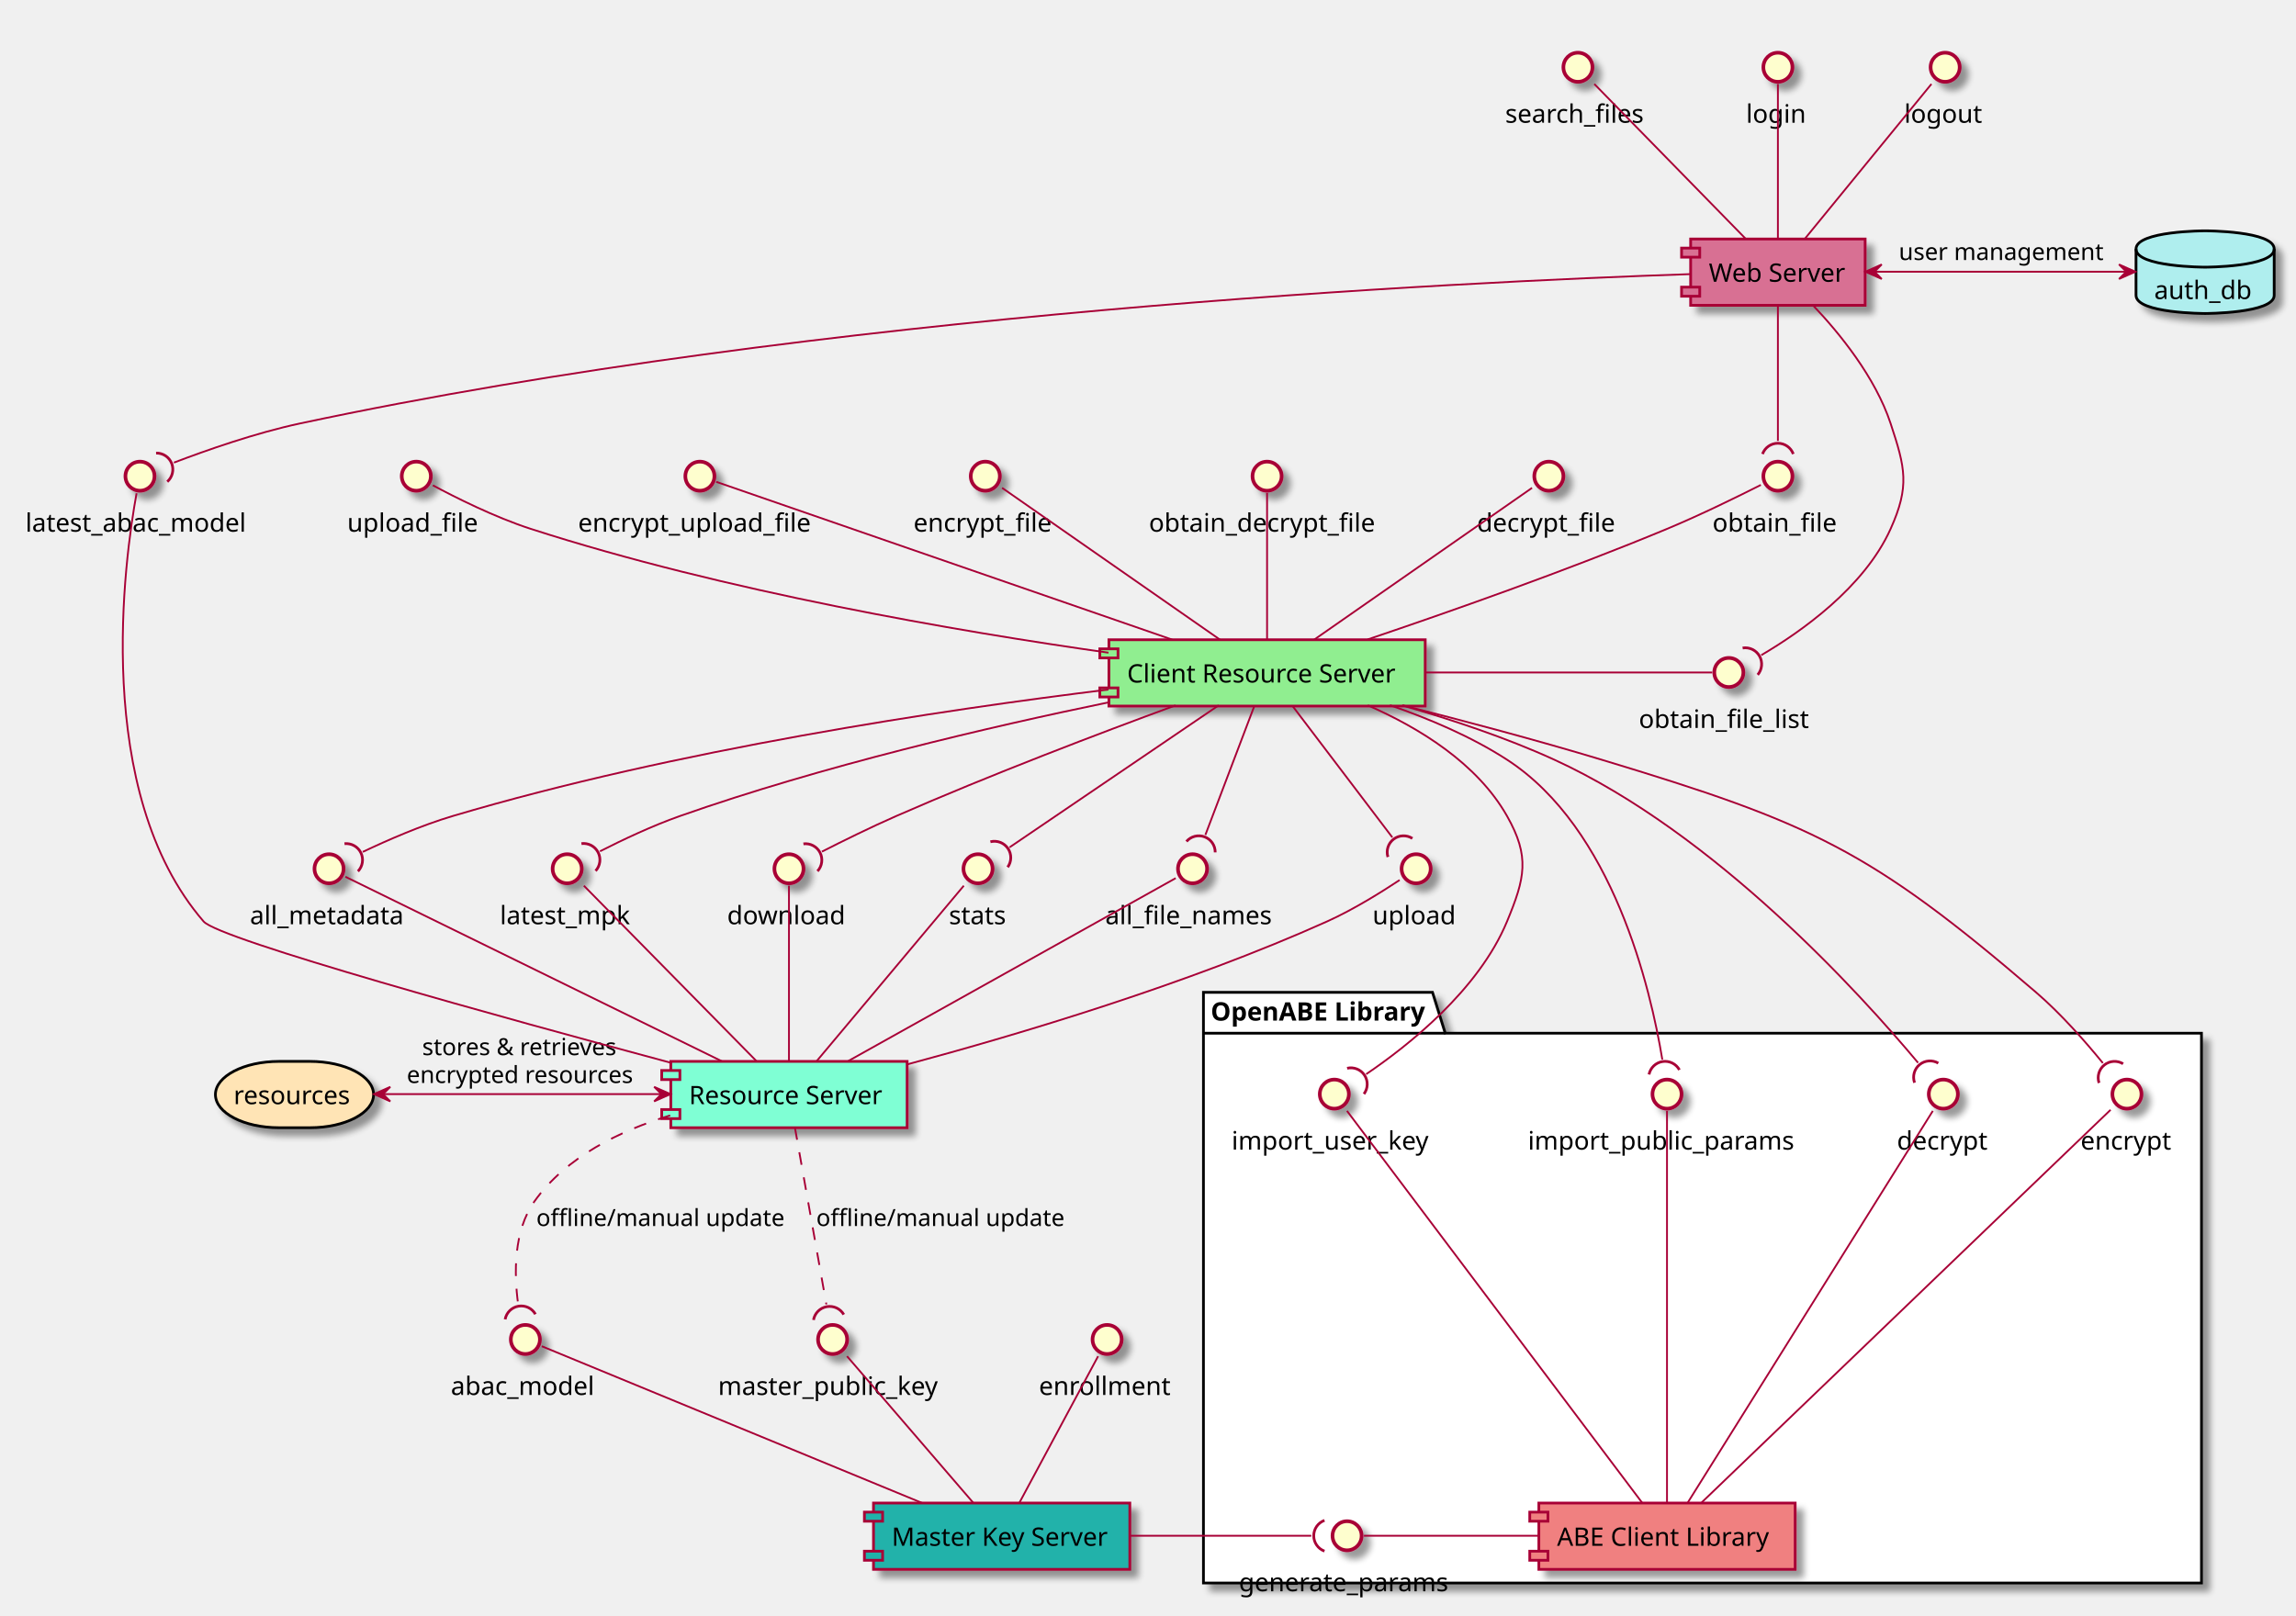
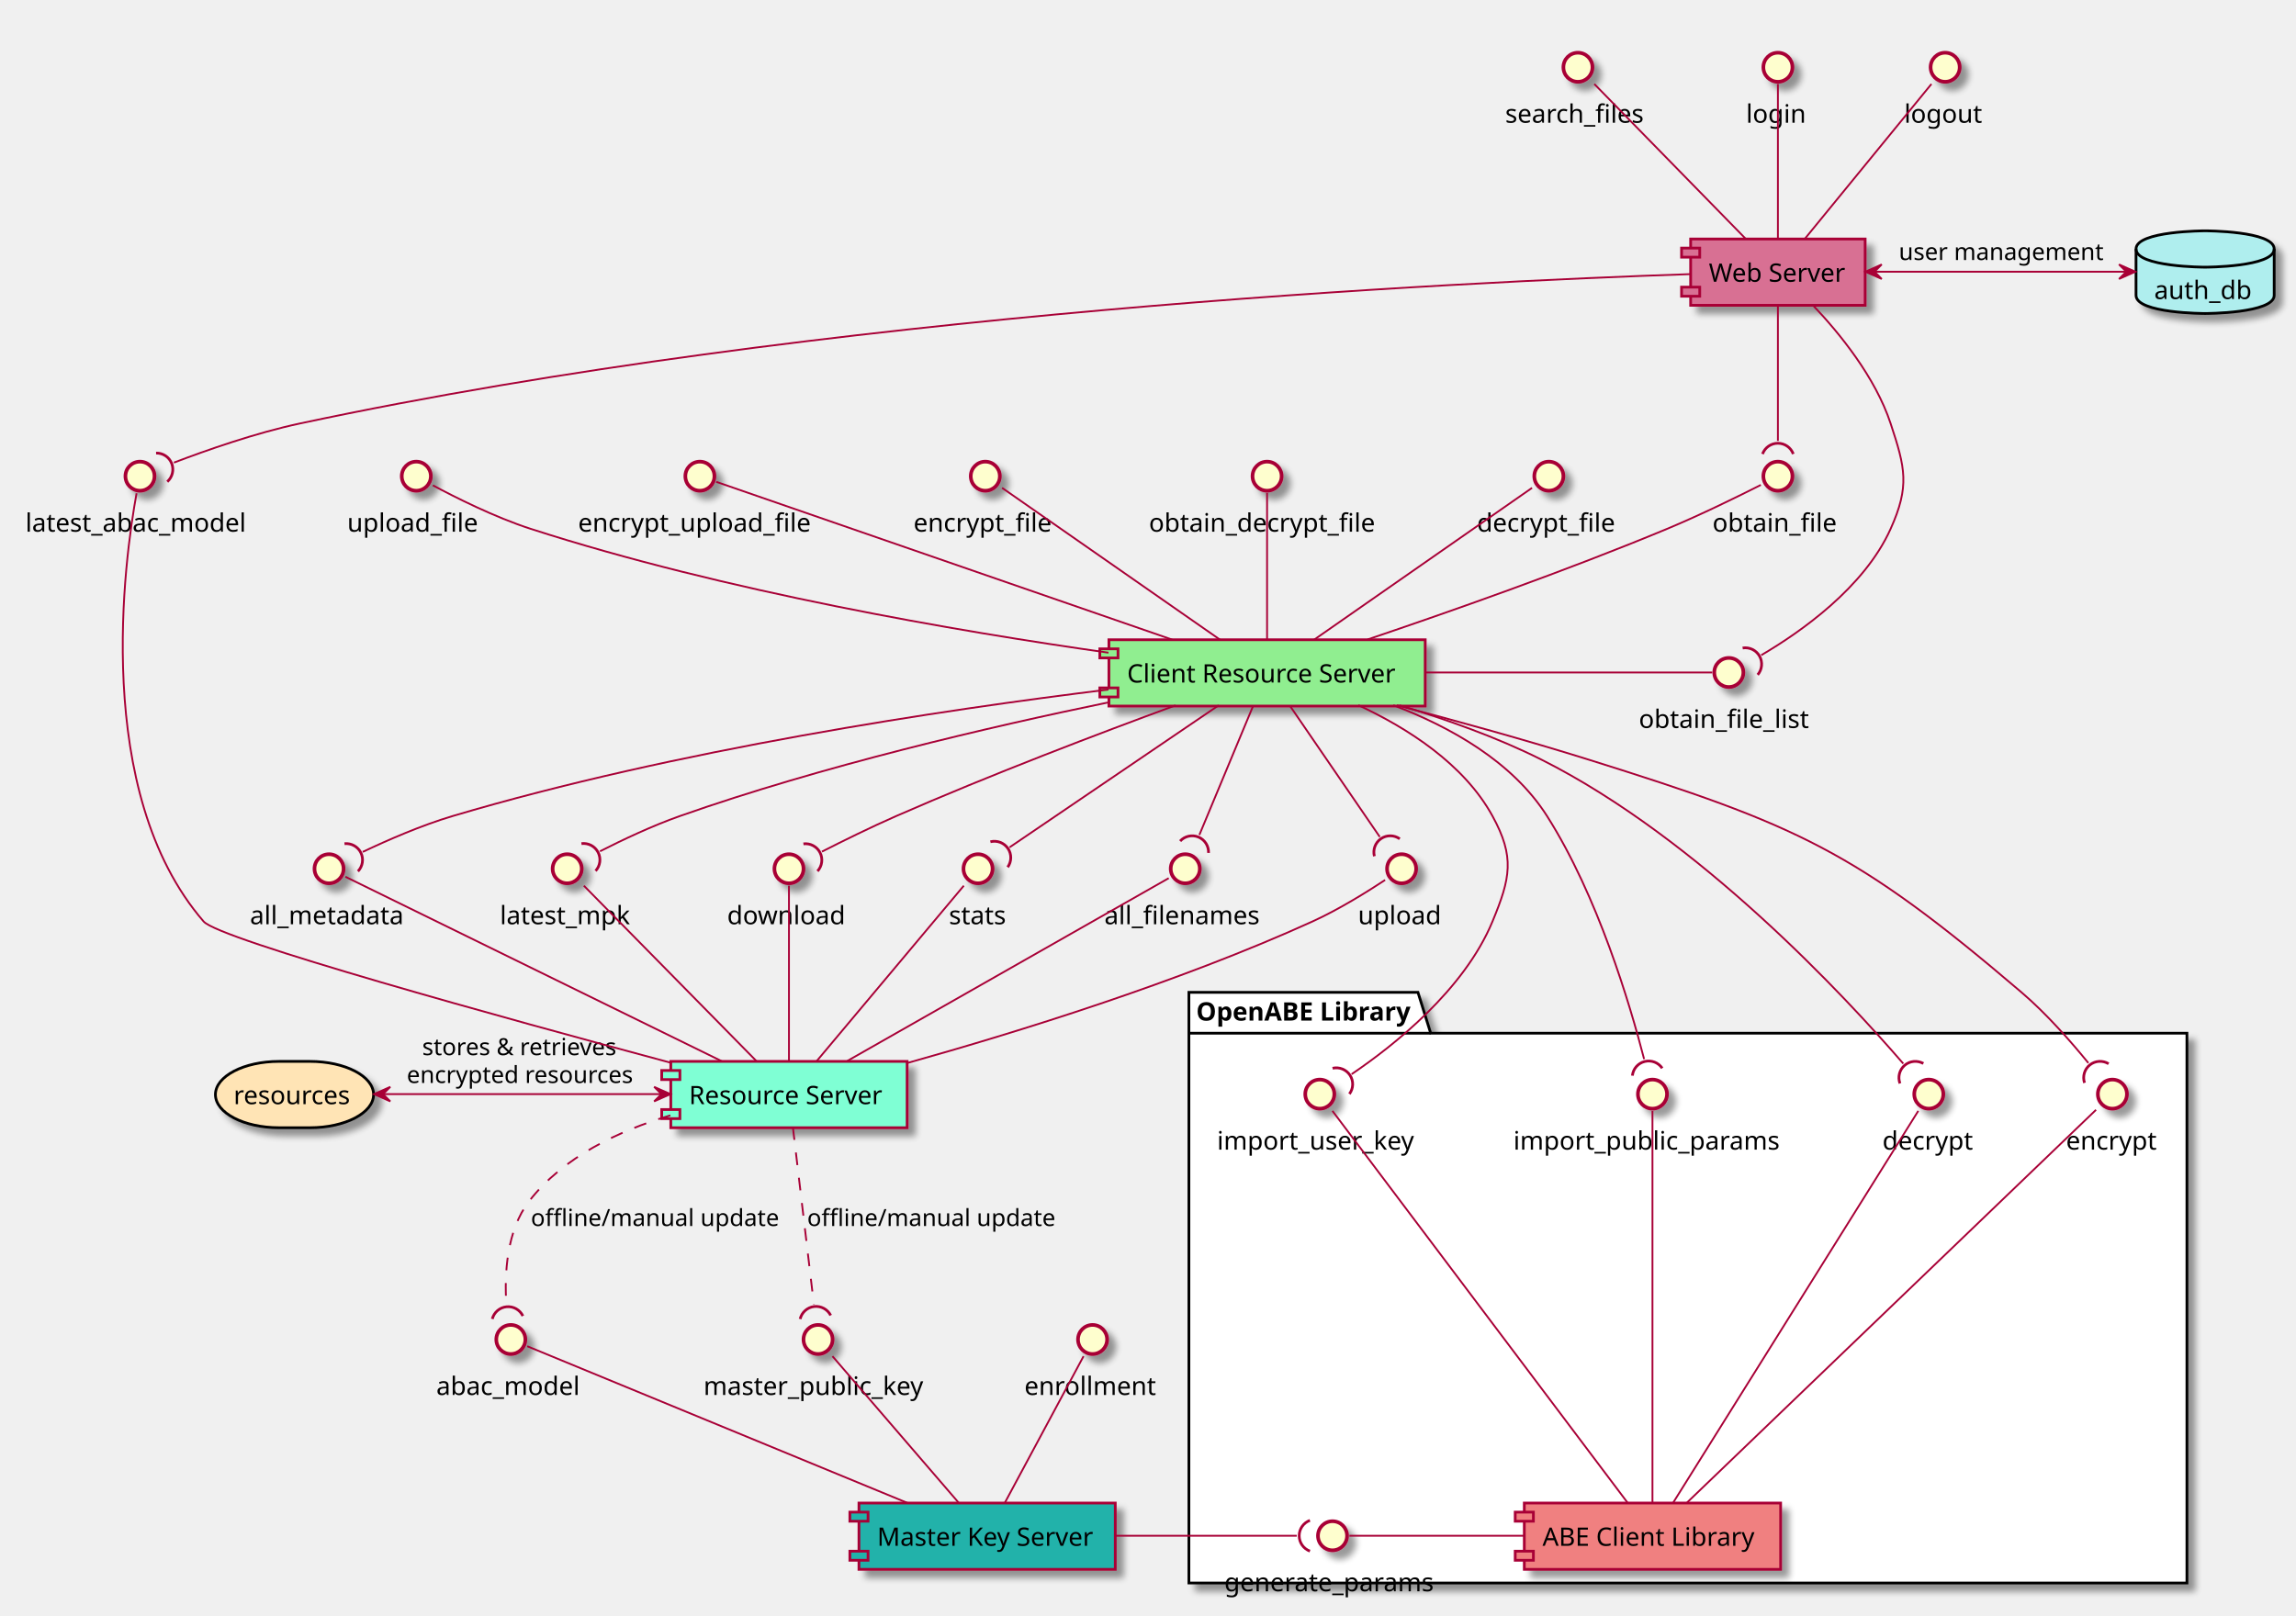
<svg xmlns="http://www.w3.org/2000/svg" contentScriptType="application/ecmascript" contentStyleType="text/css" height="889px" preserveAspectRatio="none" style="width:1263px;height:889px;" version="1.1" viewBox="0 0 1263 889" width="1263px" zoomAndPan="magnify">
  <defs>
-     <filter height="300%" id="f1yngllqrg2i8" width="300%" x="-1" y="-1">
+     <filter height="300%" id="f2cpq0q500vh2" width="300%" x="-1" y="-1">
      <feGaussianBlur result="blurOut" stdDeviation="2.0" />
      <feColorMatrix in="blurOut" result="blurOut2" type="matrix" values="0 0 0 0 0 0 0 0 0 0 0 0 0 0 0 0 0 0 .4 0" />
      <feOffset dx="4.0" dy="4.0" in="blurOut2" result="blurOut3" />
      <feBlend in="SourceGraphic" in2="blurOut3" mode="normal" />
    </filter>
  </defs>
  <g>
-     <polygon fill="#FFFFFF" filter="url(#f1yngllqrg2i8)" points="662,546,788,546,795,568.488,1211,568.488,1211,871,662,871,662,546" style="stroke: #000000; stroke-width: 1.5;" />
-     <line style="stroke: #000000; stroke-width: 1.5;" x1="662" x2="795" y1="568.488" y2="568.488" />
-     <text fill="#000000" font-family="sans-serif" font-size="14" font-weight="bold" lengthAdjust="spacingAndGlyphs" textLength="120" x="666" y="561.535">OpenABE Library</text>
-     <rect fill="#F08080" filter="url(#f1yngllqrg2i8)" height="36.488" style="stroke: #A80036; stroke-width: 1.5;" width="141" x="846.5" y="827" />
-     <rect fill="#F08080" height="5" style="stroke: #A80036; stroke-width: 1.5;" width="10" x="841.5" y="832" />
-     <rect fill="#F08080" height="5" style="stroke: #A80036; stroke-width: 1.5;" width="10" x="841.5" y="853.488" />
-     <text fill="#000000" font-family="sans-serif" font-size="14" lengthAdjust="spacingAndGlyphs" textLength="121" x="856.5" y="850.535">ABE Client Library</text>
-     <ellipse cx="917" cy="602" fill="#FEFECE" filter="url(#f1yngllqrg2i8)" rx="8" ry="8" style="stroke: #A80036; stroke-width: 2.0;" />
-     <text fill="#000000" font-family="sans-serif" font-size="14" lengthAdjust="spacingAndGlyphs" textLength="153" x="840.5" y="632.535">import_public_params</text>
-     <ellipse cx="1069" cy="602" fill="#FEFECE" filter="url(#f1yngllqrg2i8)" rx="8" ry="8" style="stroke: #A80036; stroke-width: 2.0;" />
-     <text fill="#000000" font-family="sans-serif" font-size="14" lengthAdjust="spacingAndGlyphs" textLength="51" x="1043.5" y="632.535">decrypt</text>
-     <ellipse cx="1170" cy="602" fill="#FEFECE" filter="url(#f1yngllqrg2i8)" rx="8" ry="8" style="stroke: #A80036; stroke-width: 2.0;" />
-     <text fill="#000000" font-family="sans-serif" font-size="14" lengthAdjust="spacingAndGlyphs" textLength="51" x="1144.5" y="632.535">encrypt</text>
-     <ellipse cx="734" cy="602" fill="#FEFECE" filter="url(#f1yngllqrg2i8)" rx="8" ry="8" style="stroke: #A80036; stroke-width: 2.0;" />
-     <text fill="#000000" font-family="sans-serif" font-size="14" lengthAdjust="spacingAndGlyphs" textLength="113" x="677.5" y="632.535">import_user_key</text>
-     <ellipse cx="741" cy="845" fill="#FEFECE" filter="url(#f1yngllqrg2i8)" rx="8" ry="8" style="stroke: #A80036; stroke-width: 2.0;" />
-     <text fill="#000000" font-family="sans-serif" font-size="14" lengthAdjust="spacingAndGlyphs" textLength="119" x="681.5" y="875.535">generate_params</text>
-     <path d="M1175,137 C1175,127 1213,127 1213,127 C1213,127 1251,127 1251,137 L1251,162.488 C1251,172.488 1213,172.488 1213,172.488 C1213,172.488 1175,172.488 1175,162.488 L1175,137 " fill="#AFEEEE" filter="url(#f1yngllqrg2i8)" style="stroke: #000000; stroke-width: 1.5;" />
+     <polygon fill="#FFFFFF" filter="url(#f2cpq0q500vh2)" points="654,546,780,546,787,568.488,1203,568.488,1203,871,654,871,654,546" style="stroke: #000000; stroke-width: 1.5;" />
+     <line style="stroke: #000000; stroke-width: 1.5;" x1="654" x2="787" y1="568.488" y2="568.488" />
+     <text fill="#000000" font-family="sans-serif" font-size="14" font-weight="bold" lengthAdjust="spacingAndGlyphs" textLength="120" x="658" y="561.535">OpenABE Library</text>
+     <rect fill="#F08080" filter="url(#f2cpq0q500vh2)" height="36.488" style="stroke: #A80036; stroke-width: 1.5;" width="141" x="838.5" y="827" />
+     <rect fill="#F08080" height="5" style="stroke: #A80036; stroke-width: 1.5;" width="10" x="833.5" y="832" />
+     <rect fill="#F08080" height="5" style="stroke: #A80036; stroke-width: 1.5;" width="10" x="833.5" y="853.488" />
+     <text fill="#000000" font-family="sans-serif" font-size="14" lengthAdjust="spacingAndGlyphs" textLength="121" x="848.5" y="850.535">ABE Client Library</text>
+     <ellipse cx="909" cy="602" fill="#FEFECE" filter="url(#f2cpq0q500vh2)" rx="8" ry="8" style="stroke: #A80036; stroke-width: 2.0;" />
+     <text fill="#000000" font-family="sans-serif" font-size="14" lengthAdjust="spacingAndGlyphs" textLength="153" x="832.5" y="632.535">import_public_params</text>
+     <ellipse cx="1061" cy="602" fill="#FEFECE" filter="url(#f2cpq0q500vh2)" rx="8" ry="8" style="stroke: #A80036; stroke-width: 2.0;" />
+     <text fill="#000000" font-family="sans-serif" font-size="14" lengthAdjust="spacingAndGlyphs" textLength="51" x="1035.5" y="632.535">decrypt</text>
+     <ellipse cx="1162" cy="602" fill="#FEFECE" filter="url(#f2cpq0q500vh2)" rx="8" ry="8" style="stroke: #A80036; stroke-width: 2.0;" />
+     <text fill="#000000" font-family="sans-serif" font-size="14" lengthAdjust="spacingAndGlyphs" textLength="51" x="1136.5" y="632.535">encrypt</text>
+     <ellipse cx="726" cy="602" fill="#FEFECE" filter="url(#f2cpq0q500vh2)" rx="8" ry="8" style="stroke: #A80036; stroke-width: 2.0;" />
+     <text fill="#000000" font-family="sans-serif" font-size="14" lengthAdjust="spacingAndGlyphs" textLength="113" x="669.5" y="632.535">import_user_key</text>
+     <ellipse cx="733" cy="845" fill="#FEFECE" filter="url(#f2cpq0q500vh2)" rx="8" ry="8" style="stroke: #A80036; stroke-width: 2.0;" />
+     <text fill="#000000" font-family="sans-serif" font-size="14" lengthAdjust="spacingAndGlyphs" textLength="119" x="673.5" y="875.535">generate_params</text>
+     <path d="M1175,137 C1175,127 1213,127 1213,127 C1213,127 1251,127 1251,137 L1251,162.488 C1251,172.488 1213,172.488 1213,172.488 C1213,172.488 1175,172.488 1175,162.488 L1175,137 " fill="#AFEEEE" filter="url(#f2cpq0q500vh2)" style="stroke: #000000; stroke-width: 1.5;" />
    <path d="M1175,137 C1175,147 1213,147 1213,147 C1213,147 1251,147 1251,137 " fill="none" style="stroke: #000000; stroke-width: 1.5;" />
    <text fill="#000000" font-family="sans-serif" font-size="14" lengthAdjust="spacingAndGlyphs" textLength="56" x="1185" y="164.535">auth_db</text>
-     <rect fill="#FFE4B5" filter="url(#f1yngllqrg2i8)" height="36.488" rx="35" ry="35" style="stroke: #000000; stroke-width: 1.5;" width="87" x="118.5" y="584" />
+     <rect fill="#FFE4B5" filter="url(#f2cpq0q500vh2)" height="36.488" rx="35" ry="35" style="stroke: #000000; stroke-width: 1.5;" width="87" x="118.5" y="584" />
    <text fill="#000000" font-family="sans-serif" font-size="14" lengthAdjust="spacingAndGlyphs" textLength="67" x="128.5" y="607.535">resources</text>
-     <rect fill="#7FFFD4" filter="url(#f1yngllqrg2i8)" height="36.488" style="stroke: #A80036; stroke-width: 1.5;" width="130" x="369" y="584" />
+     <rect fill="#7FFFD4" filter="url(#f2cpq0q500vh2)" height="36.488" style="stroke: #A80036; stroke-width: 1.5;" width="130" x="369" y="584" />
    <rect fill="#7FFFD4" height="5" style="stroke: #A80036; stroke-width: 1.5;" width="10" x="364" y="589" />
    <rect fill="#7FFFD4" height="5" style="stroke: #A80036; stroke-width: 1.5;" width="10" x="364" y="610.488" />
    <text fill="#000000" font-family="sans-serif" font-size="14" lengthAdjust="spacingAndGlyphs" textLength="110" x="379" y="607.535">Resource Server</text>
-     <rect fill="#D87093" filter="url(#f1yngllqrg2i8)" height="36.488" style="stroke: #A80036; stroke-width: 1.5;" width="96" x="930" y="131.5" />
+     <rect fill="#D87093" filter="url(#f2cpq0q500vh2)" height="36.488" style="stroke: #A80036; stroke-width: 1.5;" width="96" x="930" y="131.5" />
    <rect fill="#D87093" height="5" style="stroke: #A80036; stroke-width: 1.5;" width="10" x="925" y="136.5" />
    <rect fill="#D87093" height="5" style="stroke: #A80036; stroke-width: 1.5;" width="10" x="925" y="157.988" />
    <text fill="#000000" font-family="sans-serif" font-size="14" lengthAdjust="spacingAndGlyphs" textLength="76" x="940" y="155.035">Web Server</text>
-     <rect fill="#20B2AA" filter="url(#f1yngllqrg2i8)" height="36.488" style="stroke: #A80036; stroke-width: 1.5;" width="141" x="480.5" y="827" />
-     <rect fill="#20B2AA" height="5" style="stroke: #A80036; stroke-width: 1.5;" width="10" x="475.5" y="832" />
-     <rect fill="#20B2AA" height="5" style="stroke: #A80036; stroke-width: 1.5;" width="10" x="475.5" y="853.488" />
-     <text fill="#000000" font-family="sans-serif" font-size="14" lengthAdjust="spacingAndGlyphs" textLength="121" x="490.5" y="850.535">Master Key Server</text>
-     <rect fill="#90EE90" filter="url(#f1yngllqrg2i8)" height="36.488" style="stroke: #A80036; stroke-width: 1.5;" width="174" x="610" y="352" />
+     <rect fill="#20B2AA" filter="url(#f2cpq0q500vh2)" height="36.488" style="stroke: #A80036; stroke-width: 1.5;" width="141" x="472.5" y="827" />
+     <rect fill="#20B2AA" height="5" style="stroke: #A80036; stroke-width: 1.5;" width="10" x="467.5" y="832" />
+     <rect fill="#20B2AA" height="5" style="stroke: #A80036; stroke-width: 1.5;" width="10" x="467.5" y="853.488" />
+     <text fill="#000000" font-family="sans-serif" font-size="14" lengthAdjust="spacingAndGlyphs" textLength="121" x="482.5" y="850.535">Master Key Server</text>
+     <rect fill="#90EE90" filter="url(#f2cpq0q500vh2)" height="36.488" style="stroke: #A80036; stroke-width: 1.5;" width="174" x="610" y="352" />
    <rect fill="#90EE90" height="5" style="stroke: #A80036; stroke-width: 1.5;" width="10" x="605" y="357" />
    <rect fill="#90EE90" height="5" style="stroke: #A80036; stroke-width: 1.5;" width="10" x="605" y="378.488" />
    <text fill="#000000" font-family="sans-serif" font-size="14" lengthAdjust="spacingAndGlyphs" textLength="154" x="620" y="375.535">Client Resource Server</text>
-     <ellipse cx="289" cy="737" fill="#FEFECE" filter="url(#f1yngllqrg2i8)" rx="8" ry="8" style="stroke: #A80036; stroke-width: 2.0;" />
-     <text fill="#000000" font-family="sans-serif" font-size="14" lengthAdjust="spacingAndGlyphs" textLength="82" x="248" y="767.535">abac_model</text>
-     <ellipse cx="609" cy="737" fill="#FEFECE" filter="url(#f1yngllqrg2i8)" rx="8" ry="8" style="stroke: #A80036; stroke-width: 2.0;" />
-     <text fill="#000000" font-family="sans-serif" font-size="14" lengthAdjust="spacingAndGlyphs" textLength="75" x="571.5" y="767.535">enrollment</text>
-     <ellipse cx="458" cy="737" fill="#FEFECE" filter="url(#f1yngllqrg2i8)" rx="8" ry="8" style="stroke: #A80036; stroke-width: 2.0;" />
-     <text fill="#000000" font-family="sans-serif" font-size="14" lengthAdjust="spacingAndGlyphs" textLength="126" x="395" y="767.535">master_public_key</text>
-     <ellipse cx="779" cy="478" fill="#FEFECE" filter="url(#f1yngllqrg2i8)" rx="8" ry="8" style="stroke: #A80036; stroke-width: 2.0;" />
-     <text fill="#000000" font-family="sans-serif" font-size="14" lengthAdjust="spacingAndGlyphs" textLength="48" x="755" y="508.535">upload</text>
-     <ellipse cx="434" cy="478" fill="#FEFECE" filter="url(#f1yngllqrg2i8)" rx="8" ry="8" style="stroke: #A80036; stroke-width: 2.0;" />
+     <ellipse cx="281" cy="737" fill="#FEFECE" filter="url(#f2cpq0q500vh2)" rx="8" ry="8" style="stroke: #A80036; stroke-width: 2.0;" />
+     <text fill="#000000" font-family="sans-serif" font-size="14" lengthAdjust="spacingAndGlyphs" textLength="82" x="240" y="767.535">abac_model</text>
+     <ellipse cx="601" cy="737" fill="#FEFECE" filter="url(#f2cpq0q500vh2)" rx="8" ry="8" style="stroke: #A80036; stroke-width: 2.0;" />
+     <text fill="#000000" font-family="sans-serif" font-size="14" lengthAdjust="spacingAndGlyphs" textLength="75" x="563.5" y="767.535">enrollment</text>
+     <ellipse cx="450" cy="737" fill="#FEFECE" filter="url(#f2cpq0q500vh2)" rx="8" ry="8" style="stroke: #A80036; stroke-width: 2.0;" />
+     <text fill="#000000" font-family="sans-serif" font-size="14" lengthAdjust="spacingAndGlyphs" textLength="126" x="387" y="767.535">master_public_key</text>
+     <ellipse cx="771" cy="478" fill="#FEFECE" filter="url(#f2cpq0q500vh2)" rx="8" ry="8" style="stroke: #A80036; stroke-width: 2.0;" />
+     <text fill="#000000" font-family="sans-serif" font-size="14" lengthAdjust="spacingAndGlyphs" textLength="48" x="747" y="508.535">upload</text>
+     <ellipse cx="434" cy="478" fill="#FEFECE" filter="url(#f2cpq0q500vh2)" rx="8" ry="8" style="stroke: #A80036; stroke-width: 2.0;" />
    <text fill="#000000" font-family="sans-serif" font-size="14" lengthAdjust="spacingAndGlyphs" textLength="68" x="400" y="508.535">download</text>
-     <ellipse cx="538" cy="478" fill="#FEFECE" filter="url(#f1yngllqrg2i8)" rx="8" ry="8" style="stroke: #A80036; stroke-width: 2.0;" />
+     <ellipse cx="538" cy="478" fill="#FEFECE" filter="url(#f2cpq0q500vh2)" rx="8" ry="8" style="stroke: #A80036; stroke-width: 2.0;" />
    <text fill="#000000" font-family="sans-serif" font-size="14" lengthAdjust="spacingAndGlyphs" textLength="32" x="522" y="508.535">stats</text>
-     <ellipse cx="656" cy="478" fill="#FEFECE" filter="url(#f1yngllqrg2i8)" rx="8" ry="8" style="stroke: #A80036; stroke-width: 2.0;" />
-     <text fill="#000000" font-family="sans-serif" font-size="14" lengthAdjust="spacingAndGlyphs" textLength="96" x="608" y="508.535">all_file_names</text>
-     <ellipse cx="181" cy="478" fill="#FEFECE" filter="url(#f1yngllqrg2i8)" rx="8" ry="8" style="stroke: #A80036; stroke-width: 2.0;" />
+     <ellipse cx="652" cy="478" fill="#FEFECE" filter="url(#f2cpq0q500vh2)" rx="8" ry="8" style="stroke: #A80036; stroke-width: 2.0;" />
+     <text fill="#000000" font-family="sans-serif" font-size="14" lengthAdjust="spacingAndGlyphs" textLength="89" x="607.5" y="508.535">all_filenames</text>
+     <ellipse cx="181" cy="478" fill="#FEFECE" filter="url(#f2cpq0q500vh2)" rx="8" ry="8" style="stroke: #A80036; stroke-width: 2.0;" />
    <text fill="#000000" font-family="sans-serif" font-size="14" lengthAdjust="spacingAndGlyphs" textLength="87" x="137.5" y="508.535">all_metadata</text>
-     <ellipse cx="312" cy="478" fill="#FEFECE" filter="url(#f1yngllqrg2i8)" rx="8" ry="8" style="stroke: #A80036; stroke-width: 2.0;" />
+     <ellipse cx="312" cy="478" fill="#FEFECE" filter="url(#f2cpq0q500vh2)" rx="8" ry="8" style="stroke: #A80036; stroke-width: 2.0;" />
    <text fill="#000000" font-family="sans-serif" font-size="14" lengthAdjust="spacingAndGlyphs" textLength="74" x="275" y="508.535">latest_mpk</text>
-     <ellipse cx="77" cy="262" fill="#FEFECE" filter="url(#f1yngllqrg2i8)" rx="8" ry="8" style="stroke: #A80036; stroke-width: 2.0;" />
+     <ellipse cx="77" cy="262" fill="#FEFECE" filter="url(#f2cpq0q500vh2)" rx="8" ry="8" style="stroke: #A80036; stroke-width: 2.0;" />
    <text fill="#000000" font-family="sans-serif" font-size="14" lengthAdjust="spacingAndGlyphs" textLength="126" x="14" y="292.535">latest_abac_model</text>
-     <ellipse cx="951" cy="370" fill="#FEFECE" filter="url(#f1yngllqrg2i8)" rx="8" ry="8" style="stroke: #A80036; stroke-width: 2.0;" />
+     <ellipse cx="951" cy="370" fill="#FEFECE" filter="url(#f2cpq0q500vh2)" rx="8" ry="8" style="stroke: #A80036; stroke-width: 2.0;" />
    <text fill="#000000" font-family="sans-serif" font-size="14" lengthAdjust="spacingAndGlyphs" textLength="99" x="901.5" y="400.535">obtain_file_list</text>
-     <ellipse cx="229" cy="262" fill="#FEFECE" filter="url(#f1yngllqrg2i8)" rx="8" ry="8" style="stroke: #A80036; stroke-width: 2.0;" />
+     <ellipse cx="229" cy="262" fill="#FEFECE" filter="url(#f2cpq0q500vh2)" rx="8" ry="8" style="stroke: #A80036; stroke-width: 2.0;" />
    <text fill="#000000" font-family="sans-serif" font-size="14" lengthAdjust="spacingAndGlyphs" textLength="76" x="191" y="292.535">upload_file</text>
-     <ellipse cx="385" cy="262" fill="#FEFECE" filter="url(#f1yngllqrg2i8)" rx="8" ry="8" style="stroke: #A80036; stroke-width: 2.0;" />
+     <ellipse cx="385" cy="262" fill="#FEFECE" filter="url(#f2cpq0q500vh2)" rx="8" ry="8" style="stroke: #A80036; stroke-width: 2.0;" />
    <text fill="#000000" font-family="sans-serif" font-size="14" lengthAdjust="spacingAndGlyphs" textLength="134" x="318" y="292.535">encrypt_upload_file</text>
-     <ellipse cx="542" cy="262" fill="#FEFECE" filter="url(#f1yngllqrg2i8)" rx="8" ry="8" style="stroke: #A80036; stroke-width: 2.0;" />
+     <ellipse cx="542" cy="262" fill="#FEFECE" filter="url(#f2cpq0q500vh2)" rx="8" ry="8" style="stroke: #A80036; stroke-width: 2.0;" />
    <text fill="#000000" font-family="sans-serif" font-size="14" lengthAdjust="spacingAndGlyphs" textLength="79" x="502.5" y="292.535">encrypt_file</text>
-     <ellipse cx="978" cy="262" fill="#FEFECE" filter="url(#f1yngllqrg2i8)" rx="8" ry="8" style="stroke: #A80036; stroke-width: 2.0;" />
+     <ellipse cx="978" cy="262" fill="#FEFECE" filter="url(#f2cpq0q500vh2)" rx="8" ry="8" style="stroke: #A80036; stroke-width: 2.0;" />
    <text fill="#000000" font-family="sans-serif" font-size="14" lengthAdjust="spacingAndGlyphs" textLength="72" x="942" y="292.535">obtain_file</text>
-     <ellipse cx="697" cy="262" fill="#FEFECE" filter="url(#f1yngllqrg2i8)" rx="8" ry="8" style="stroke: #A80036; stroke-width: 2.0;" />
+     <ellipse cx="697" cy="262" fill="#FEFECE" filter="url(#f2cpq0q500vh2)" rx="8" ry="8" style="stroke: #A80036; stroke-width: 2.0;" />
    <text fill="#000000" font-family="sans-serif" font-size="14" lengthAdjust="spacingAndGlyphs" textLength="130" x="632" y="292.535">obtain_decrypt_file</text>
-     <ellipse cx="852" cy="262" fill="#FEFECE" filter="url(#f1yngllqrg2i8)" rx="8" ry="8" style="stroke: #A80036; stroke-width: 2.0;" />
+     <ellipse cx="852" cy="262" fill="#FEFECE" filter="url(#f2cpq0q500vh2)" rx="8" ry="8" style="stroke: #A80036; stroke-width: 2.0;" />
    <text fill="#000000" font-family="sans-serif" font-size="14" lengthAdjust="spacingAndGlyphs" textLength="79" x="812.5" y="292.535">decrypt_file</text>
-     <ellipse cx="868" cy="37" fill="#FEFECE" filter="url(#f1yngllqrg2i8)" rx="8" ry="8" style="stroke: #A80036; stroke-width: 2.0;" />
+     <ellipse cx="868" cy="37" fill="#FEFECE" filter="url(#f2cpq0q500vh2)" rx="8" ry="8" style="stroke: #A80036; stroke-width: 2.0;" />
    <text fill="#000000" font-family="sans-serif" font-size="14" lengthAdjust="spacingAndGlyphs" textLength="80" x="828" y="67.535">search_files</text>
-     <ellipse cx="978" cy="37" fill="#FEFECE" filter="url(#f1yngllqrg2i8)" rx="8" ry="8" style="stroke: #A80036; stroke-width: 2.0;" />
+     <ellipse cx="978" cy="37" fill="#FEFECE" filter="url(#f2cpq0q500vh2)" rx="8" ry="8" style="stroke: #A80036; stroke-width: 2.0;" />
    <text fill="#000000" font-family="sans-serif" font-size="14" lengthAdjust="spacingAndGlyphs" textLength="35" x="960.5" y="67.535">login</text>
-     <ellipse cx="1070" cy="37" fill="#FEFECE" filter="url(#f1yngllqrg2i8)" rx="8" ry="8" style="stroke: #A80036; stroke-width: 2.0;" />
+     <ellipse cx="1070" cy="37" fill="#FEFECE" filter="url(#f2cpq0q500vh2)" rx="8" ry="8" style="stroke: #A80036; stroke-width: 2.0;" />
    <text fill="#000000" font-family="sans-serif" font-size="14" lengthAdjust="spacingAndGlyphs" textLength="45" x="1047.5" y="67.535">logout</text>
-     <path d="M917,611.229 C917,647.207 917,778.446 917,826.881 " fill="none" id="import_public_params-abecl" style="stroke: #A80036; stroke-width: 1.0;" />
-     <path d="M1063.227,611.229 C1040.723,647.207 958.631,778.446 928.333,826.881 " fill="none" id="decrypt-abecl" style="stroke: #A80036; stroke-width: 1.0;" />
-     <path d="M1160.996,610.649 C1124.465,645.735 986.852,777.909 936.021,826.731 " fill="none" id="encrypt-abecl" style="stroke: #A80036; stroke-width: 1.0;" />
-     <path d="M740.95,611.229 C768.045,647.207 866.879,778.446 903.355,826.881 " fill="none" id="import_user_key-abecl" style="stroke: #A80036; stroke-width: 1.0;" />
-     <path d="M750.281,845 C782.301,845 814.32,845 846.34,845 " fill="none" id="generate_params-abecl" style="stroke: #A80036; stroke-width: 1.0;" />
+     <path d="M909,611.229 C909,647.207 909,778.446 909,826.881 " fill="none" id="import_public_params-abecl" style="stroke: #A80036; stroke-width: 1.0;" />
+     <path d="M1055.227,611.229 C1032.723,647.207 950.631,778.446 920.333,826.881 " fill="none" id="decrypt-abecl" style="stroke: #A80036; stroke-width: 1.0;" />
+     <path d="M1152.996,610.649 C1116.465,645.735 978.852,777.909 928.021,826.731 " fill="none" id="encrypt-abecl" style="stroke: #A80036; stroke-width: 1.0;" />
+     <path d="M732.95,611.229 C760.045,647.207 858.879,778.446 895.355,826.881 " fill="none" id="import_user_key-abecl" style="stroke: #A80036; stroke-width: 1.0;" />
+     <path d="M742.281,845 C774.301,845 806.32,845 838.34,845 " fill="none" id="generate_params-abecl" style="stroke: #A80036; stroke-width: 1.0;" />
    <path d="M210.707,602 C253.289,602 315.644,602 363.646,602 " fill="none" id="resources-rs" style="stroke: #A80036; stroke-width: 1.0;" />
    <polygon fill="#A80036" points="368.834,602,359.834,598,363.834,602,359.834,606,368.834,602" style="stroke: #A80036; stroke-width: 1.0;" />
    <polygon fill="#A80036" points="205.702,602,214.702,606,210.702,602,214.702,598,205.702,602" style="stroke: #A80036; stroke-width: 1.0;" />
    <text fill="#000000" font-family="sans-serif" font-size="13" lengthAdjust="spacingAndGlyphs" textLength="110" x="232.25" y="580.568">stores &amp; retrieves</text>
    <text fill="#000000" font-family="sans-serif" font-size="13" lengthAdjust="spacingAndGlyphs" textLength="127" x="223.75" y="595.879">encrypted resources</text>
    <path d="M1031.358,149.5 C1073.126,149.5 1130.484,149.5 1169.495,149.5 " fill="none" id="ws-auth_db" style="stroke: #A80036; stroke-width: 1.0;" />
    <polygon fill="#A80036" points="1174.635,149.5,1165.635,145.5,1169.635,149.5,1165.635,153.5,1174.635,149.5" style="stroke: #A80036; stroke-width: 1.0;" />
    <polygon fill="#A80036" points="1026.123,149.5,1035.123,153.5,1031.123,149.5,1035.123,145.5,1026.123,149.5" style="stroke: #A80036; stroke-width: 1.0;" />
    <text fill="#000000" font-family="sans-serif" font-size="13" lengthAdjust="spacingAndGlyphs" textLength="112" x="1044.5" y="143.068">user management</text>
-     <path d="M298.019,740.718 C330.637,754.163 443.88,800.844 507.232,826.958 " fill="none" id="abac_model-mks" style="stroke: #A80036; stroke-width: 1.0;" />
-     <path d="M604.055,746.208 C594.467,764.062 573.195,803.672 560.694,826.95 " fill="none" id="enrollment-mks" style="stroke: #A80036; stroke-width: 1.0;" />
-     <path d="M465.929,746.208 C481.303,764.062 515.412,803.672 535.457,826.95 " fill="none" id="master_public_key-mks" style="stroke: #A80036; stroke-width: 1.0;" />
-     <path d="M769.94,484.203 C760.348,490.565 744.606,500.434 730,507 C653.208,541.521 560.091,569.247 499.06,585.64 " fill="none" id="upload-rs" style="stroke: #A80036; stroke-width: 1.0;" />
+     <path d="M290.019,740.718 C322.637,754.163 435.88,800.844 499.232,826.958 " fill="none" id="abac_model-mks" style="stroke: #A80036; stroke-width: 1.0;" />
+     <path d="M596.055,746.208 C586.467,764.062 565.195,803.672 552.694,826.95 " fill="none" id="enrollment-mks" style="stroke: #A80036; stroke-width: 1.0;" />
+     <path d="M457.929,746.208 C473.303,764.062 507.412,803.672 527.457,826.95 " fill="none" id="master_public_key-mks" style="stroke: #A80036; stroke-width: 1.0;" />
+     <path d="M761.929,484.179 C752.329,490.522 736.579,500.375 722,507 C648.063,540.597 558.666,568.197 499.283,584.83 " fill="none" id="upload-rs" style="stroke: #A80036; stroke-width: 1.0;" />
    <path d="M434,487.32 C434,507.822 434,557.136 434,583.932 " fill="none" id="download-rs" style="stroke: #A80036; stroke-width: 1.0;" />
    <path d="M530.183,487.32 C512.988,507.822 471.628,557.136 449.154,583.932 " fill="none" id="stats-rs" style="stroke: #A80036; stroke-width: 1.0;" />
-     <path d="M646.744,483.17 C616.299,500.175 518.272,554.929 466.59,583.797 " fill="none" id="all_file_names-rs" style="stroke: #A80036; stroke-width: 1.0;" />
+     <path d="M642.91,483.17 C613.014,500.175 516.754,554.929 466.003,583.797 " fill="none" id="all_filenames-rs" style="stroke: #A80036; stroke-width: 1.0;" />
    <path d="M190.004,482.413 C222.838,498.506 337.329,554.62 397.074,583.902 " fill="none" id="all_metadata-rs" style="stroke: #A80036; stroke-width: 1.0;" />
    <path d="M321.17,487.32 C341.341,507.822 389.859,557.136 416.223,583.932 " fill="none" id="latest_mpk-rs" style="stroke: #A80036; stroke-width: 1.0;" />
    <path d="M75.125,271.413 C68.597,307.127 50.458,435.819 112,507 C120.601,516.948 277.151,560.096 368.743,584.681 " fill="none" id="latest_abac_model-rs" style="stroke: #A80036; stroke-width: 1.0;" />
-     <path d="M621.508,845 C654.784,845 688.061,845 721.337,845 " fill="none" id="mks-generate_params" style="stroke: #A80036; stroke-width: 1.0;" />
-     <path d="M728.587,836.543 A9,9 0 0 0 728.586 853.457" fill="none" style="stroke: #A80036; stroke-width: 1.5;" />
-     <path d="M710.91,388.321 C726.284,408.57 750.858,440.934 765.9,460.746 " fill="none" id="crs-upload" style="stroke: #A80036; stroke-width: 1.0;" />
-     <path d="M776.947,461.31 A9,9 0 0 0 763.476 471.539" fill="none" style="stroke: #A80036; stroke-width: 1.5;" />
+     <path d="M613.508,845 C646.784,845 680.061,845 713.337,845 " fill="none" id="mks-generate_params" style="stroke: #A80036; stroke-width: 1.0;" />
+     <path d="M720.587,836.543 A9,9 0 0 0 720.586 853.457" fill="none" style="stroke: #A80036; stroke-width: 1.5;" />
+     <path d="M709.553,388.321 C723.365,408.479 745.404,440.643 758.994,460.477 " fill="none" id="crs-upload" style="stroke: #A80036; stroke-width: 1.0;" />
+     <path d="M769.985,461.557 A9,9 0 0 0 756.032 471.117" fill="none" style="stroke: #A80036; stroke-width: 1.5;" />
    <path d="M646.62,388.113 C605.025,403.399 544.654,426.355 493,449 C479.094,455.096 463.708,462.688 452.136,468.574 " fill="none" id="crs-download" style="stroke: #A80036; stroke-width: 1.0;" />
    <path d="M449.685,479.343 A9,9 0 0 0 441.953 464.299" fill="none" style="stroke: #A80036; stroke-width: 1.5;" />
    <path d="M670.387,388.077 C637.663,410.304 583.06,447.393 555.318,466.237 " fill="none" id="crs-stats" style="stroke: #A80036; stroke-width: 1.0;" />
    <path d="M554.308,477.147 A9,9 0 0 0 544.804 463.155" fill="none" style="stroke: #A80036; stroke-width: 1.5;" />
-     <path d="M690.045,388.321 C682.531,408.114 670.622,439.483 663.066,459.388 " fill="none" id="crs-all_file_names" style="stroke: #A80036; stroke-width: 1.0;" />
-     <path d="M668.463,469 A9,9 0 0 0 652.649 462.997" fill="none" style="stroke: #A80036; stroke-width: 1.5;" />
+     <path d="M689.366,388.321 C681.119,408.114 668.049,439.483 659.755,459.388 " fill="none" id="crs-all_filenames" style="stroke: #A80036; stroke-width: 1.0;" />
+     <path d="M664.792,469.288 A9,9 0 0 0 649.179 462.782" fill="none" style="stroke: #A80036; stroke-width: 1.5;" />
    <path d="M609.758,379.392 C518.469,390.602 371.644,412.558 249,449 C231.745,454.127 212.987,462.34 199.552,468.72 " fill="none" id="crs-all_metadata" style="stroke: #A80036; stroke-width: 1.0;" />
    <path d="M196.896,479.417 A9,9 0 0 0 189.496 464.207" fill="none" style="stroke: #A80036; stroke-width: 1.5;" />
    <path d="M609.96,386.414 C544.164,399.986 452.135,421.476 374,449 C358.764,454.367 342.227,462.211 330.066,468.389 " fill="none" id="crs-latest_mpk" style="stroke: #A80036; stroke-width: 1.0;" />
    <path d="M327.635,479.181 A9,9 0 0 0 319.839 464.17" fill="none" style="stroke: #A80036; stroke-width: 1.5;" />
-     <path d="M771.275,388.106 C798.23,395.828 828.544,405.883 855,418 C943.668,458.613 1023.823,547.304 1055.102,584.759 " fill="none" id="crs-decrypt" style="stroke: #A80036; stroke-width: 1.0;" />
-     <path d="M1066.235,584.977 A9,9 0 0 0 1053.175 595.727" fill="none" style="stroke: #A80036; stroke-width: 1.5;" />
-     <path d="M771.67,388.098 C805.254,396.592 845.289,407.209 881,418 C996.346,452.854 1028.581,467.501 1120,546 C1133.711,557.773 1147.237,573.221 1156.757,584.909 " fill="none" id="crs-encrypt" style="stroke: #A80036; stroke-width: 1.0;" />
-     <path d="M1167.891,585.315 A9,9 0 0 0 1154.659 595.851" fill="none" style="stroke: #A80036; stroke-width: 1.5;" />
-     <path d="M752.386,388.074 C780.678,400.442 812.535,419.958 829,449 C841.713,471.425 838.865,483.184 829,507 C813.31,544.88 774.376,575.53 751.516,591.02 " fill="none" id="crs-import_user_key" style="stroke: #A80036; stroke-width: 1.0;" />
-     <path d="M750.293,601.928 A9,9 0 0 0 741.03 587.776" fill="none" style="stroke: #A80036; stroke-width: 1.5;" />
-     <path d="M764.556,388.004 C786.13,395.433 809.461,405.33 829,418 C887.409,455.875 908.005,544.09 914.419,582.992 " fill="none" id="crs-import_public_params" style="stroke: #A80036; stroke-width: 1.0;" />
-     <path d="M923.829,588.669 A9,9 0 0 0 907.104 591.194" fill="none" style="stroke: #A80036; stroke-width: 1.5;" />
-     <path d="M368.661,613.713 C341.112,622.129 311.442,636.508 294,661 C282.408,677.278 282.76,700.822 284.994,717.381 " fill="none" id="rs-abac_model" style="stroke: #A80036; stroke-width: 1.0; stroke-dasharray: 7.0,7.0;" />
-     <path d="M294.541,723.106 A9,9 0 0 0 277.864 725.932" fill="none" style="stroke: #A80036; stroke-width: 1.5;" />
-     <text fill="#000000" font-family="sans-serif" font-size="13" lengthAdjust="spacingAndGlyphs" textLength="141" x="295" y="674.568">offline/manual update</text>
-     <path d="M437.237,620.207 C441.762,645.66 449.942,691.676 454.569,717.702 " fill="none" id="rs-master_public_key" style="stroke: #A80036; stroke-width: 1.0; stroke-dasharray: 7.0,7.0;" />
-     <path d="M464.154,723.301 A9,9 0 0 0 447.501 726.262" fill="none" style="stroke: #A80036; stroke-width: 1.5;" />
-     <text fill="#000000" font-family="sans-serif" font-size="13" lengthAdjust="spacingAndGlyphs" textLength="141" x="449" y="674.568">offline/manual update</text>
+     <path d="M769.887,388.089 C795.296,395.707 823.551,405.697 848,418 C934.885,461.721 1015.425,548.687 1046.963,585.221 " fill="none" id="crs-decrypt" style="stroke: #A80036; stroke-width: 1.0;" />
+     <path d="M1058.022,585.159 A9,9 0 0 0 1045.148 596.13" fill="none" style="stroke: #A80036; stroke-width: 1.5;" />
+     <path d="M768.418,388.02 C800.816,396.539 839.515,407.198 874,418 C988.614,453.901 1020.641,468.033 1112,546 C1125.746,557.731 1139.27,573.183 1148.779,584.883 " fill="none" id="crs-encrypt" style="stroke: #A80036; stroke-width: 1.0;" />
+     <path d="M1159.915,585.305 A9,9 0 0 0 1146.669 595.824" fill="none" style="stroke: #A80036; stroke-width: 1.5;" />
+     <path d="M747.214,388.016 C774.285,400.605 805.285,420.355 821,449 C833.399,471.6 830.865,483.184 821,507 C805.31,544.88 766.376,575.53 743.516,591.02 " fill="none" id="crs-import_user_key" style="stroke: #A80036; stroke-width: 1.0;" />
+     <path d="M742.293,601.928 A9,9 0 0 0 733.03 587.776" fill="none" style="stroke: #A80036; stroke-width: 1.5;" />
+     <path d="M766.437,388.024 C797.791,399.943 831.995,419.066 851,449 C878.947,493.019 896.635,552.57 904.408,582.75 " fill="none" id="crs-import_public_params" style="stroke: #A80036; stroke-width: 1.0;" />
+     <path d="M914.368,587.759 A9,9 0 0 0 897.953 591.839" fill="none" style="stroke: #A80036; stroke-width: 1.5;" />
+     <path d="M368.771,613.691 C340.586,622.116 309.818,636.51 291,661 C278.614,677.119 277.449,701.061 278.524,717.75 " fill="none" id="rs-abac_model" style="stroke: #A80036; stroke-width: 1.0; stroke-dasharray: 7.0,7.0;" />
+     <path d="M287.635,724.08 A9,9 0 0 0 270.8 725.715" fill="none" style="stroke: #A80036; stroke-width: 1.5;" />
+     <text fill="#000000" font-family="sans-serif" font-size="13" lengthAdjust="spacingAndGlyphs" textLength="141" x="292" y="674.568">offline/manual update</text>
+     <path d="M436.158,620.207 C439.175,645.66 444.628,691.676 447.713,717.702 " fill="none" id="rs-master_public_key" style="stroke: #A80036; stroke-width: 1.0; stroke-dasharray: 7.0,7.0;" />
+     <path d="M456.947,723.76 A9,9 0 0 0 440.15 725.751" fill="none" style="stroke: #A80036; stroke-width: 1.5;" />
+     <text fill="#000000" font-family="sans-serif" font-size="13" lengthAdjust="spacingAndGlyphs" textLength="141" x="444" y="674.568">offline/manual update</text>
    <path d="M784.312,370 C836.836,370 889.36,370 941.884,370 " fill="none" id="crs-obtain_file_list" style="stroke: #A80036; stroke-width: 1.0;" />
    <path d="M238.113,267.041 C250.122,273.483 272.061,284.568 292,291 C398.87,325.472 526.707,347.348 609.768,359.128 " fill="none" id="upload_file-crs" style="stroke: #A80036; stroke-width: 1.0;" />
    <path d="M394.001,265.116 C430.37,277.705 568.172,325.406 644.8,351.931 " fill="none" id="encrypt_upload_file-crs" style="stroke: #A80036; stroke-width: 1.0;" />
    <path d="M551.232,268.433 C574.433,284.599 635.843,327.388 671.111,351.961 " fill="none" id="encrypt_file-crs" style="stroke: #A80036; stroke-width: 1.0;" />
    <path d="M968.622,266.815 C956.757,272.825 935.622,283.252 917,291 C861.734,313.994 797.119,336.717 752.275,351.848 " fill="none" id="obtain_file-crs" style="stroke: #A80036; stroke-width: 1.0;" />
    <path d="M697,271.208 C697,289.062 697,328.672 697,351.95 " fill="none" id="obtain_decrypt_file-crs" style="stroke: #A80036; stroke-width: 1.0;" />
    <path d="M842.768,268.433 C819.567,284.599 758.157,327.388 722.889,351.961 " fill="none" id="decrypt_file-crs" style="stroke: #A80036; stroke-width: 1.0;" />
    <path d="M877.002,46.206 C895.166,64.783 936.494,107.05 960.271,131.368 " fill="none" id="search_files-ws" style="stroke: #A80036; stroke-width: 1.0;" />
    <path d="M978,46.206 C978,64.783 978,107.05 978,131.368 " fill="none" id="login-ws" style="stroke: #A80036; stroke-width: 1.0;" />
    <path d="M1062.471,46.206 C1047.28,64.783 1012.714,107.05 992.828,131.368 " fill="none" id="logout-ws" style="stroke: #A80036; stroke-width: 1.0;" />
    <path d="M997.013,167.681 C1011.936,183.361 1031.554,207.457 1040,233 C1048.093,257.474 1050.568,267.488 1040,291 C1025.456,323.356 990.385,347.848 968.864,360.469 " fill="none" id="ws-obtain_file_list" style="stroke: #A80036; stroke-width: 1.0;" />
    <path d="M966.878,371.284 A9,9 0 0 0 958.595 356.537" fill="none" style="stroke: #A80036; stroke-width: 1.5;" />
    <path d="M978,167.575 C978,188.119 978,221.524 978,242.602 " fill="none" id="ws-obtain_file" style="stroke: #A80036; stroke-width: 1.0;" />
    <path d="M986.457,249.805 A9,9 0 0 0 969.543 249.805" fill="none" style="stroke: #A80036; stroke-width: 1.5;" />
    <path d="M929.787,150.827 C803.095,155.093 450.848,171.971 165,233 C140.508,238.229 113.259,247.824 95.665,254.54 " fill="none" id="ws-latest_abac_model" style="stroke: #A80036; stroke-width: 1.0;" />
    <path d="M92.011,265.044 A9,9 0 0 0 85.861 249.287" fill="none" style="stroke: #A80036; stroke-width: 1.5;" />
  </g>
</svg>
